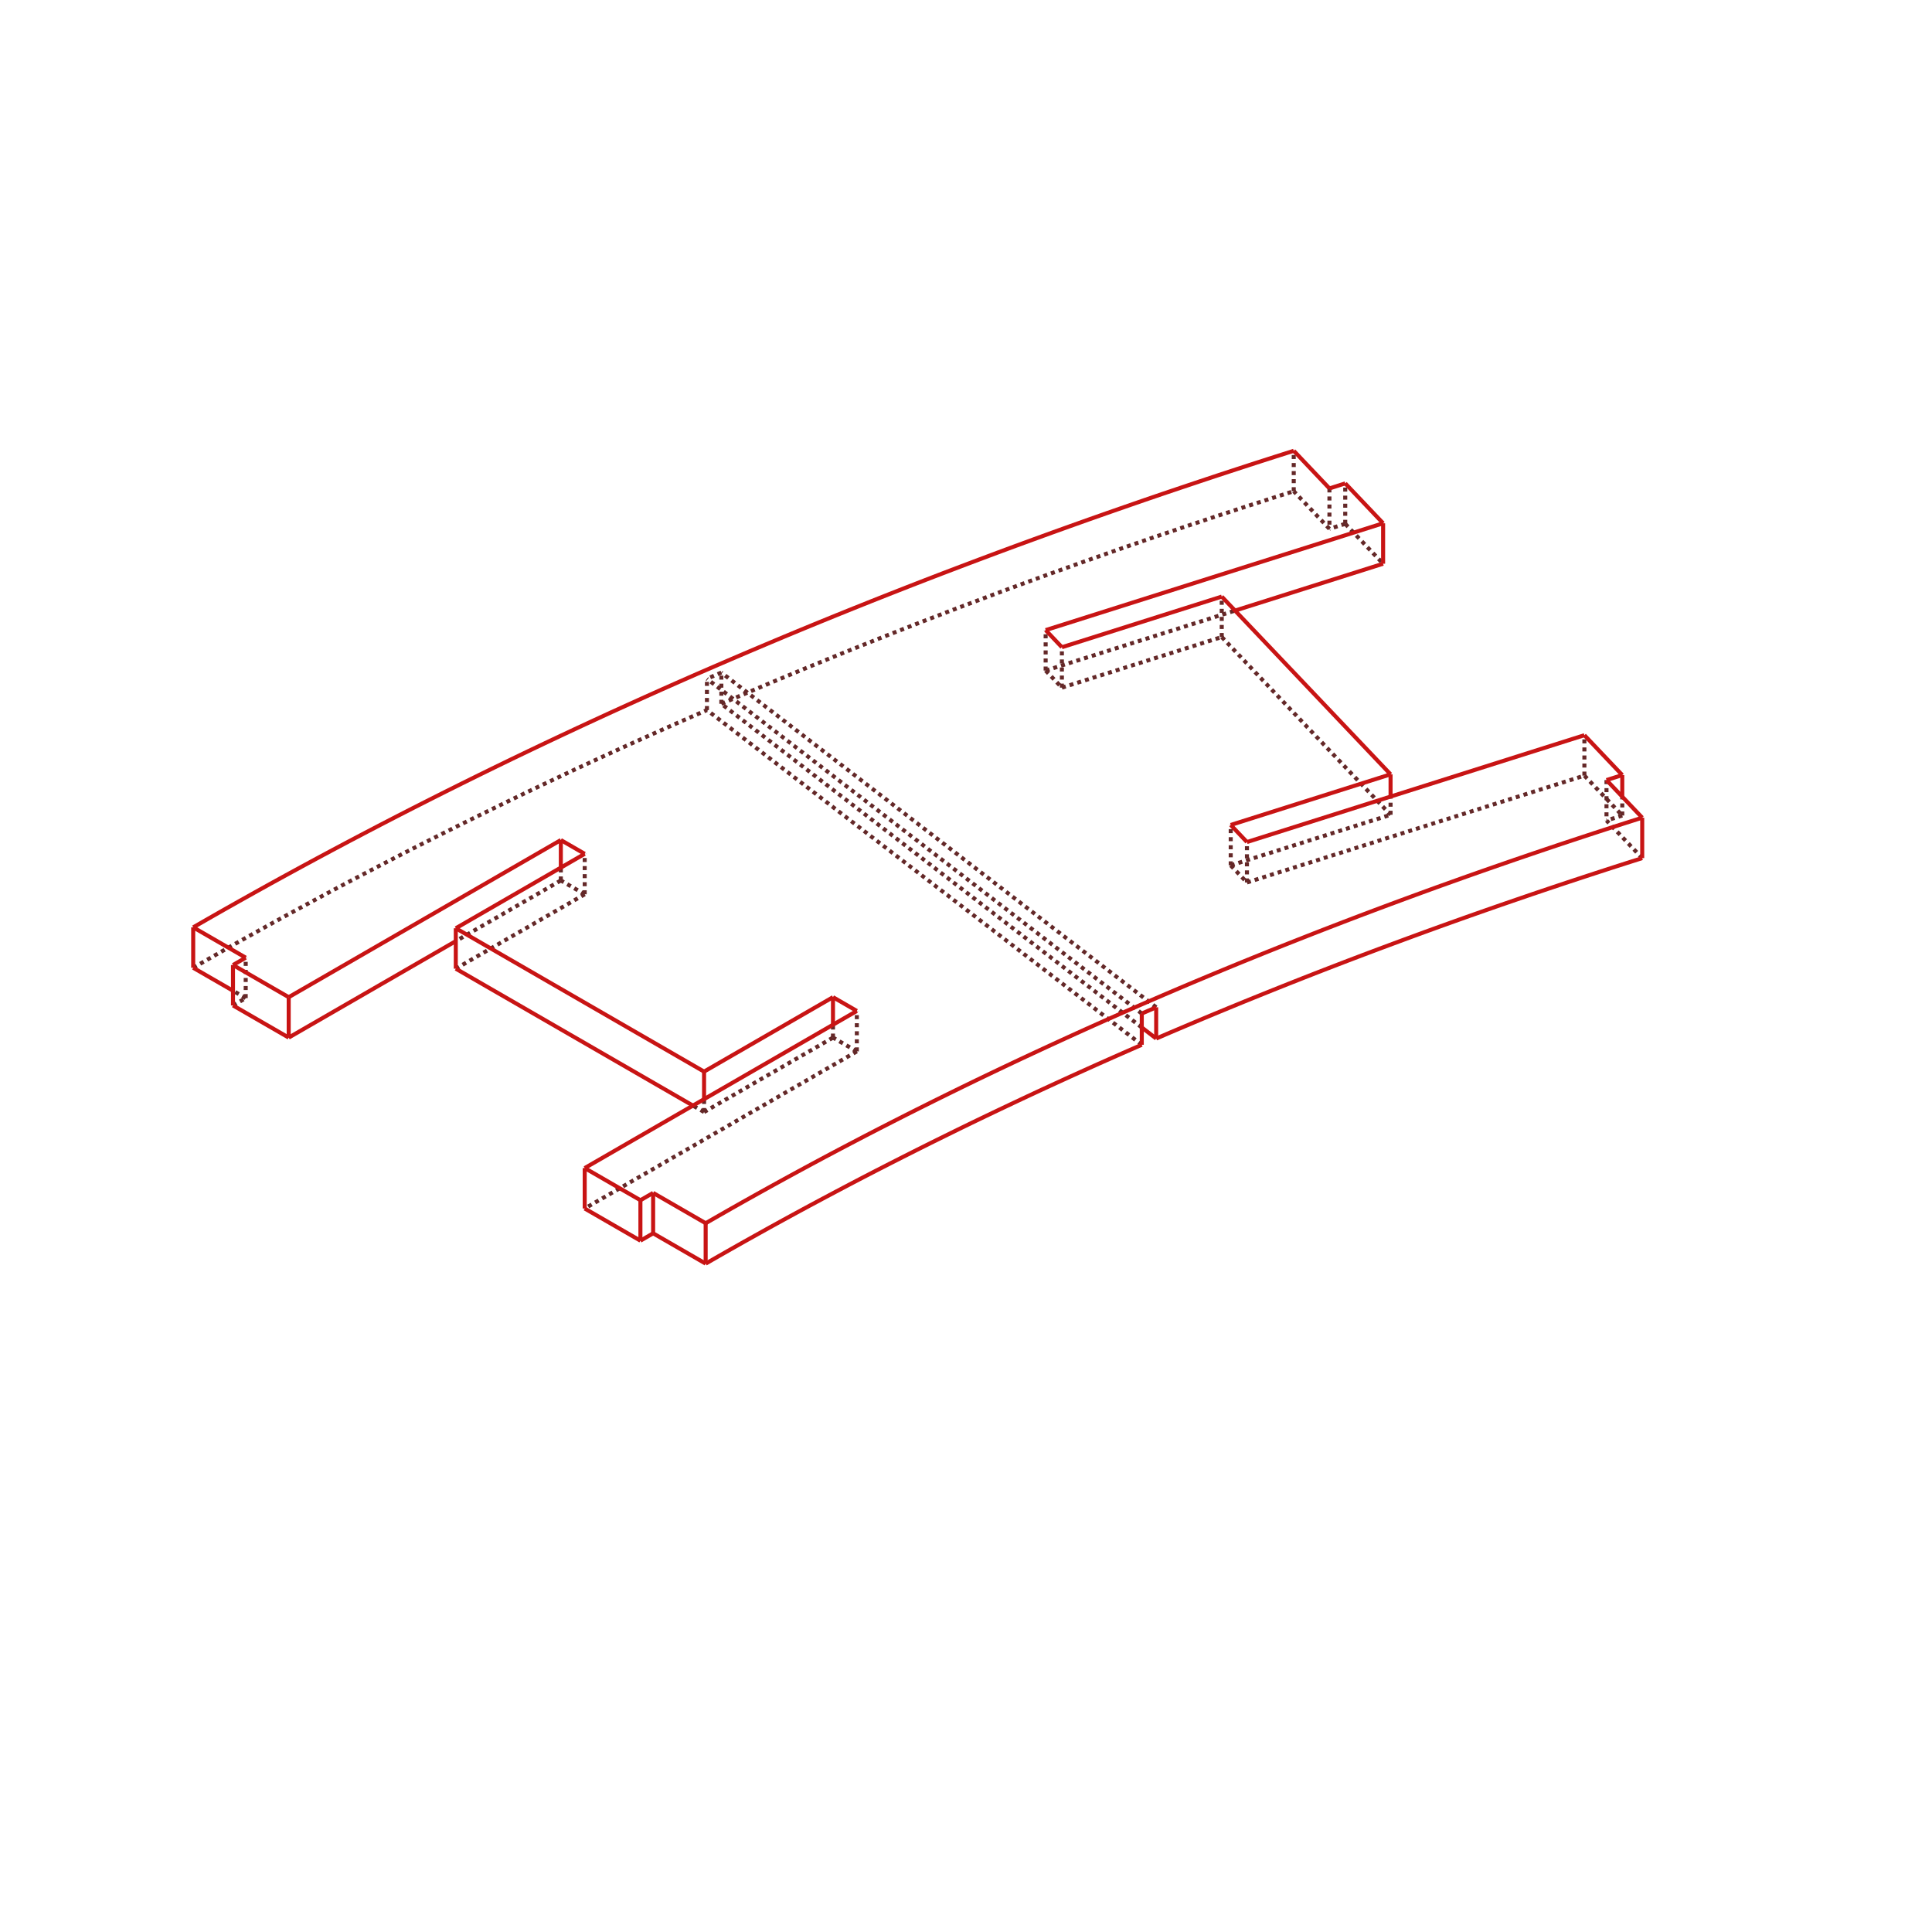
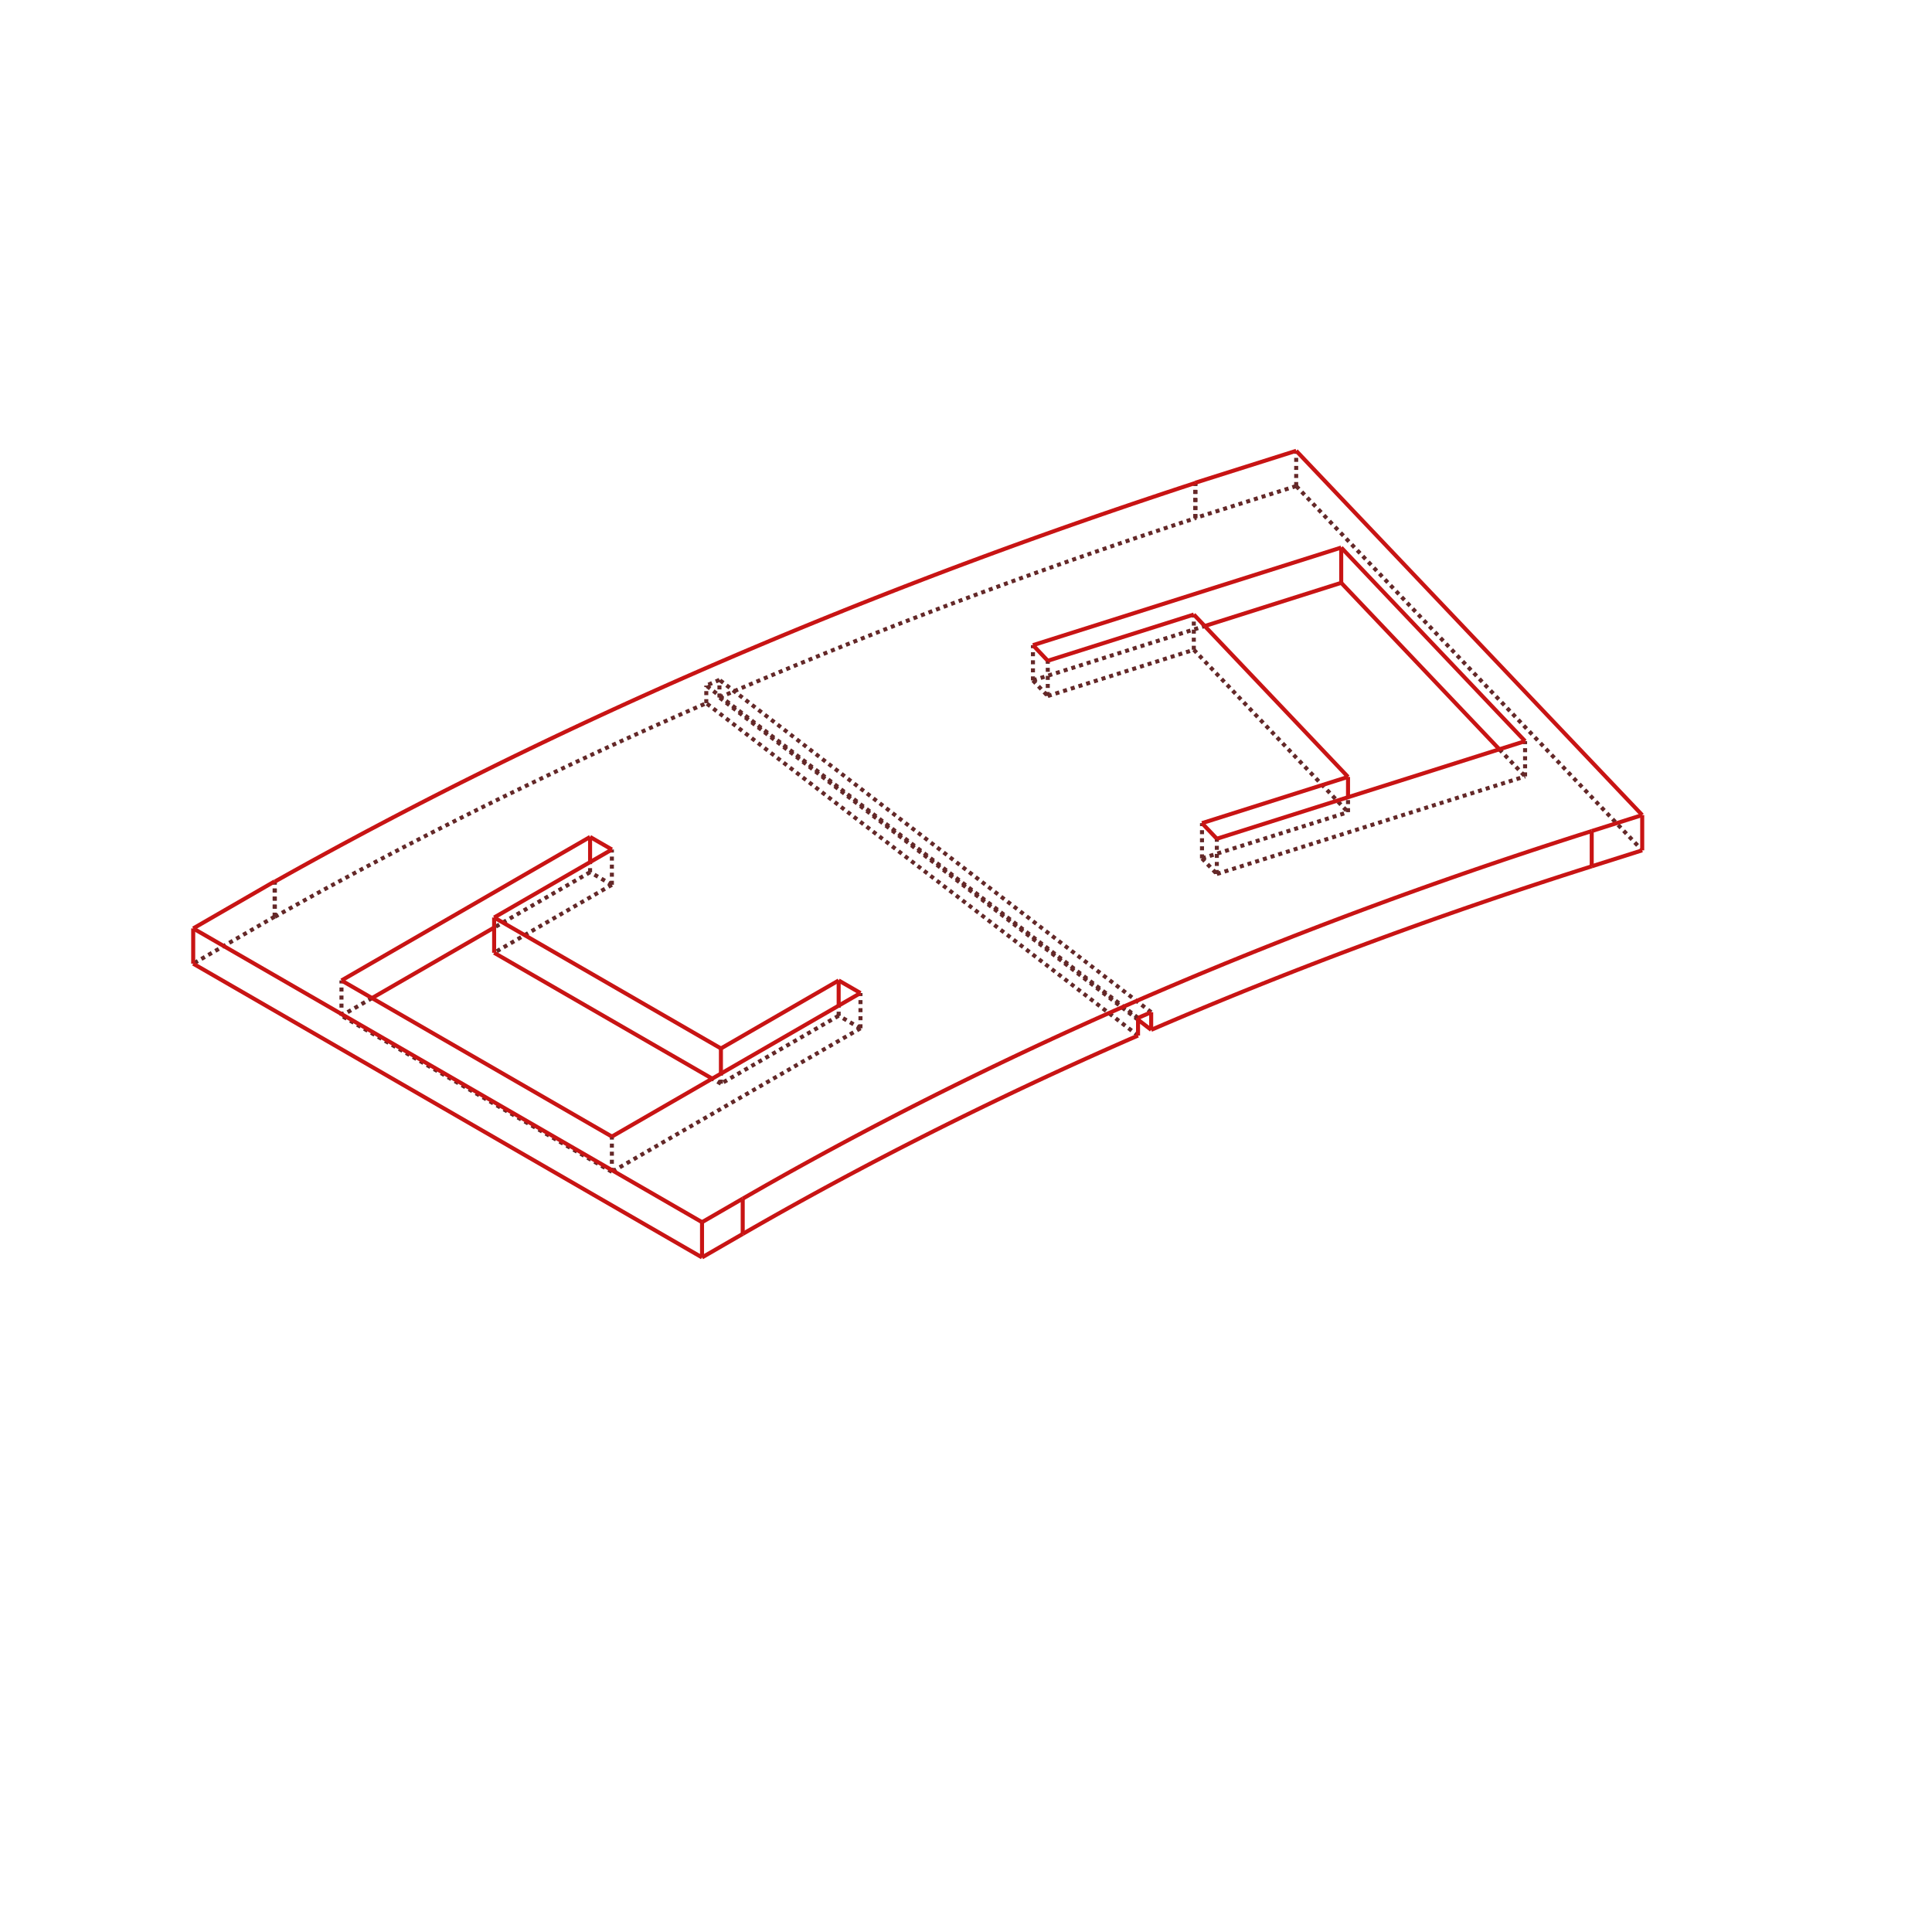
<svg xmlns="http://www.w3.org/2000/svg" width="480.0" height="480.0">
-   <g transform="scale(5.591742, -5.591742)   translate(43.67921,-37.98756)" stroke-width="0.179" fill="none">
-     <g stroke="rgb(100,40,40)" fill="none" stroke-dasharray="0.179,0.179">
-       <path d="M16.091,14.713 L17.774,12.941 " />
-       <path d="M16.091,14.713 L16.091,16.51 " />
-       <path d="M2.78,8.194 L2.78,9.991 " />
-       <path d="M2.78,8.194 L11.194,10.858 " />
-       <path d="M28.4,1.754 L27.699,1.532 " />
-       <path d="M29.286,-0.139 L27.699,1.532 " />
-       <path d="M7.051,-7.663 L-11.629,6.717 " />
-       <path d="M-11.629,6.717 L-10.87,7.042 L-10.109,7.366 L-9.345,7.688 L-8.579,8.008 L-7.81,8.327 L-7.039,8.643 L-6.266,8.957 L-5.49,9.269 L-4.712,9.58 L-3.931,9.888 L-3.148,10.194 L-2.363,10.499 L-1.576,10.801 L-0.786,11.101 L0.006,11.4 L0.8,11.696 L1.597,11.991 L2.396,12.283 L3.196,12.573 L4,12.862 L4.805,13.148 L5.612,13.432 L6.422,13.715 L7.234,13.995 L8.048,14.273 L8.864,14.549 L9.682,14.823 L10.502,15.095 L11.324,15.365 L12.148,15.632 L12.974,15.898 L13.803,16.162 " />
-       <path d="M15.389,14.491 L13.803,16.162 " />
-       <path d="M16.091,14.713 L15.389,14.491 " />
-       <path d="M2.78,8.194 L3.502,7.435 " />
-       <path d="M3.502,7.435 L10.604,9.684 " />
-       <path d="M10.604,9.684 L18.105,1.786 " />
-       <path d="M11.003,-0.462 L18.105,1.786 " />
-       <path d="M11.003,-0.462 L11.724,-1.221 " />
-       <path d="M11.724,-1.221 L26.717,3.526 " />
-       <path d="M26.717,3.526 L28.4,1.754 " />
-       <path d="M15.389,16.287 L15.389,14.491 " />
-       <path d="M27.699,3.328 L27.699,1.532 " />
-       <path d="M28.4,1.754 L28.4,2.59 " />
-       <path d="M-5.609,-8.727 L-5.609,-6.93 " />
-       <path d="M-5.609,-8.727 L-17.7,-15.708 " />
-       <path d="M-6.669,-8.114 L-6.669,-7.543 " />
-       <path d="M-5.609,-8.727 L-6.669,-8.114 " />
-       <path d="M-6.669,-8.114 L-12.397,-11.421 " />
-       <path d="M-12.397,-11.421 L-12.397,-10.85 " />
-       <path d="M-12.397,-11.421 L-12.892,-11.135 " />
-       <path d="M-17.7,-1.746 L-23.428,-5.052 " />
-       <path d="M-17.7,-1.746 L-17.7,0.051 " />
-       <path d="M-18.761,-1.133 L-18.761,-0.562 " />
-       <path d="M-17.7,-1.746 L-18.761,-1.133 " />
-       <path d="M-18.761,-1.133 L-23.428,-3.828 " />
-       <path d="M-33.327,-6.685 L-32.762,-6.359 " />
-       <path d="M-32.762,-6.359 L-32.762,-4.563 " />
-       <path d="M-32.762,-6.359 L-33.327,-6.032 " />
-       <path d="M13.803,16.162 L13.803,17.958 " />
-       <path d="M-11.629,6.717 L-11.629,8.105 " />
-       <path d="M-11.629,8.105 L-12.269,7.828 " />
-       <path d="M-12.269,6.439 L-12.269,7.828 " />
-       <path d="M-35.095,-5.012 L-34.425,-4.626 L-33.752,-4.243 L-33.076,-3.861 L-32.397,-3.481 L-31.715,-3.102 L-31.03,-2.726 L-30.343,-2.351 L-29.653,-1.978 L-28.959,-1.606 L-28.263,-1.236 L-27.565,-0.868 L-26.863,-0.502 L-26.159,-0.138 L-25.452,0.225 L-24.742,0.586 L-24.029,0.945 L-23.314,1.302 L-22.596,1.657 L-21.876,2.011 L-21.152,2.363 L-20.426,2.713 L-19.698,3.061 L-18.966,3.407 L-18.233,3.752 L-17.496,4.094 L-16.757,4.435 L-16.015,4.774 L-15.271,5.111 L-14.524,5.446 L-13.775,5.779 L-13.023,6.11 L-12.269,6.439 " />
-       <path d="M3.502,7.435 L3.502,9.231 " />
-       <path d="M10.604,9.684 L10.604,11.48 " />
-       <path d="M18.105,1.786 L18.105,2.595 " />
-       <path d="M11.003,-0.462 L11.003,1.334 " />
-       <path d="M11.724,-1.221 L11.724,0.575 " />
-       <path d="M26.717,3.526 L26.717,5.322 " />
-       <path d="M7.691,-6.768 L-11.629,8.105 " />
-       <path d="M7.051,-8.433 L-12.269,6.439 " />
-       <path d="M7.051,-7.045 L-12.269,7.828 " />
+   <g transform="scale(5.107923, -5.107923)   translate(48.10136,-41.25809)" stroke-width="0.196" fill="none">
+     <g stroke="rgb(100,40,40)" fill="none" stroke-dasharray="0.196,0.196">
+       <path d="M14.945,17.617 L14.945,19.331 " />
+       <path d="M14.945,17.617 L31.775,-0.101 " />
+       <path d="M14.945,17.617 L10.035,16.062 " />
+       <path d="M10.035,16.062 L10.035,17.765 " />
+       <path d="M7.252,-8.341 L-13.108,7.332 " />
+       <path d="M10.035,16.062 L10.044,16.053 " />
+       <path d="M-13.108,7.332 L-12.415,7.63 L-11.719,7.926 L-11.022,8.221 L-10.322,8.514 L-9.62,8.806 L-8.917,9.096 L-8.211,9.384 L-7.503,9.671 L-6.794,9.956 L-6.082,10.239 L-5.369,10.521 L-4.653,10.801 L-3.936,11.08 L-3.217,11.356 L-2.495,11.632 L-1.772,11.905 L-1.047,12.177 L-0.321,12.447 L0.408,12.716 L1.138,12.983 L1.871,13.248 L2.605,13.511 L3.341,13.773 L4.079,14.033 L4.818,14.292 L5.559,14.548 L6.303,14.804 L7.047,15.057 L7.794,15.308 L8.542,15.558 L9.292,15.807 L10.044,16.053 " />
+       <path d="M2.141,8.163 L10.495,10.808 " />
+       <path d="M2.141,8.163 L2.862,7.404 " />
+       <path d="M2.862,7.404 L9.965,9.653 " />
+       <path d="M9.965,9.653 L17.466,1.755 " />
+       <path d="M10.363,-0.493 L17.466,1.755 " />
+       <path d="M10.363,-0.493 L11.085,-1.253 " />
+       <path d="M11.085,-1.253 L26.078,3.495 " />
+       <path d="M24.826,4.813 L26.078,3.495 " />
+       <path d="M10.044,16.053 L10.044,17.768 " />
+       <path d="M-34.732,-3.335 L-34.732,-1.621 " />
+       <path d="M-13.108,7.332 L-13.108,8.19 " />
+       <path d="M-13.108,8.19 L-13.748,7.912 " />
+       <path d="M-13.748,7.055 L-13.748,7.912 " />
+       <path d="M-34.732,-3.335 L-34.111,-2.988 L-33.489,-2.642 L-32.864,-2.297 L-32.236,-1.953 L-31.606,-1.612 L-30.974,-1.271 L-30.34,-0.932 L-29.703,-0.595 L-29.064,-0.259 L-28.423,0.076 L-27.779,0.409 L-27.133,0.741 L-26.485,1.071 L-25.834,1.4 L-25.181,1.727 L-24.526,2.053 L-23.869,2.377 L-23.209,2.699 L-22.548,3.02 L-21.884,3.34 L-21.218,3.658 L-20.549,3.975 L-19.879,4.29 L-19.206,4.603 L-18.531,4.915 L-17.854,5.226 L-17.175,5.534 L-16.494,5.842 L-15.811,6.147 L-15.125,6.452 L-14.438,6.754 L-13.748,7.055 " />
+       <path d="M-34.744,-3.328 L-34.744,-1.613 " />
+       <path d="M-34.744,-3.328 L-38.704,-5.614 " />
+       <path d="M-34.732,-3.335 L-34.744,-3.328 " />
+       <path d="M2.141,8.163 L2.141,9.878 " />
+       <path d="M2.862,7.404 L2.862,9.119 " />
+       <path d="M9.965,9.653 L9.965,11.367 " />
+       <path d="M17.466,1.755 L17.466,2.482 " />
+       <path d="M10.363,-0.493 L10.363,1.221 " />
+       <path d="M11.085,-1.253 L11.085,0.462 " />
+       <path d="M26.078,3.495 L26.078,5.209 " />
+       <path d="M-19.4,-1.164 L-19.4,-0.674 " />
+       <path d="M-18.34,-1.777 L-19.4,-1.164 " />
+       <path d="M-18.34,-1.777 L-18.34,-0.062 " />
+       <path d="M-18.34,-1.777 L-24.067,-5.084 " />
+       <path d="M-31.492,-8.145 L-31.492,-6.431 " />
+       <path d="M-19.4,-1.164 L-24.067,-3.859 " />
+       <path d="M-30.007,-7.288 L-31.492,-8.145 " />
+       <path d="M-13.036,-11.452 L-13.036,-10.962 " />
+       <path d="M-13.036,-11.452 L-13.46,-11.207 " />
+       <path d="M-18.34,-15.739 L-18.34,-14.024 " />
+       <path d="M-18.34,-15.739 L-31.492,-8.145 " />
+       <path d="M-7.309,-8.145 L-13.036,-11.452 " />
+       <path d="M-7.309,-8.145 L-7.309,-7.655 " />
+       <path d="M-6.248,-8.758 L-6.248,-7.043 " />
+       <path d="M-6.248,-8.758 L-18.34,-15.739 " />
+       <path d="M-6.248,-8.758 L-7.309,-8.145 " />
+       <path d="M7.892,-7.976 L-13.108,8.19 " />
+       <path d="M7.252,-9.111 L-13.748,7.055 " />
+       <path d="M7.252,-8.253 L-13.748,7.912 " />
    </g>
    <g stroke="rgb(200,20,20)" fill="none">
-       <path d="M16.091,16.51 L17.774,14.738 " />
-       <path d="M17.774,12.941 L17.774,14.738 " />
-       <path d="M28.4,3.55 L27.699,3.328 " />
-       <path d="M27.699,3.328 L29.286,1.657 " />
-       <path d="M-12.326,-16.361 L-11.748,-16.029 L-11.168,-15.698 L-10.585,-15.369 L-9.999,-15.041 L-9.411,-14.715 L-8.821,-14.39 L-8.228,-14.067 L-7.632,-13.745 L-7.035,-13.425 L-6.434,-13.107 L-5.831,-12.79 L-5.226,-12.474 L-4.618,-12.16 L-4.008,-11.848 L-3.396,-11.537 L-2.781,-11.228 L-2.164,-10.92 L-1.544,-10.614 L-0.922,-10.309 L-0.298,-10.006 L0.329,-9.705 L0.958,-9.405 L1.589,-9.107 L2.222,-8.811 L2.858,-8.516 L3.496,-8.223 L4.136,-7.931 L4.779,-7.641 L5.423,-7.353 L6.07,-7.066 L6.719,-6.781 L7.371,-6.498 L8.024,-6.216 L8.68,-5.936 L9.337,-5.658 L9.997,-5.382 L10.659,-5.107 L11.323,-4.833 L11.99,-4.562 L12.658,-4.292 L13.328,-4.024 L14.001,-3.758 L14.675,-3.493 L15.352,-3.23 L16.03,-2.969 L16.711,-2.709 L17.393,-2.452 L18.077,-2.196 L18.764,-1.942 L19.452,-1.689 L20.142,-1.438 L20.835,-1.19 L21.529,-0.942 L22.225,-0.697 L22.923,-0.454 L23.622,-0.212 L24.324,0.028 L25.027,0.266 L25.733,0.503 L26.44,0.737 L27.148,0.97 L27.859,1.201 L28.571,1.43 L29.286,1.657 " />
-       <path d="M-14.66,-15.014 L-12.326,-16.361 " />
-       <path d="M-15.225,-15.34 L-14.66,-15.014 " />
-       <path d="M-15.225,-15.34 L-17.7,-13.911 " />
-       <path d="M-5.609,-6.93 L-17.7,-13.911 " />
-       <path d="M-5.609,-6.93 L-6.669,-6.318 " />
-       <path d="M-6.669,-6.318 L-12.397,-9.625 " />
-       <path d="M-12.397,-9.625 L-23.428,-3.256 " />
-       <path d="M-17.7,0.051 L-23.428,-3.256 " />
-       <path d="M-17.7,0.051 L-18.761,0.663 " />
-       <path d="M-18.761,0.663 L-30.852,-6.318 " />
-       <path d="M-30.852,-6.318 L-33.327,-4.889 " />
-       <path d="M-33.327,-4.889 L-32.762,-4.563 " />
-       <path d="M-35.095,-3.215 L-32.762,-4.563 " />
-       <path d="M-35.095,-3.215 L-34.416,-2.825 L-33.734,-2.436 L-33.049,-2.05 L-32.361,-1.665 L-31.67,-1.281 L-30.976,-0.9 L-30.279,-0.52 L-29.579,-0.142 L-28.877,0.234 L-28.171,0.609 L-27.463,0.981 L-26.752,1.352 L-26.038,1.721 L-25.321,2.088 L-24.601,2.453 L-23.878,2.817 L-23.153,3.178 L-22.425,3.538 L-21.694,3.896 L-20.961,4.252 L-20.224,4.606 L-19.485,4.958 L-18.744,5.308 L-17.999,5.657 L-17.252,6.003 L-16.503,6.348 L-15.75,6.69 L-14.995,7.031 L-14.238,7.37 L-13.477,7.707 L-12.715,8.042 L-11.949,8.374 L-11.181,8.705 L-10.411,9.034 L-9.638,9.361 L-8.863,9.687 L-8.085,10.01 L-7.304,10.331 L-6.522,10.65 L-5.736,10.967 L-4.949,11.282 L-4.158,11.595 L-3.366,11.906 L-2.571,12.215 L-1.774,12.522 L-0.974,12.826 L-0.172,13.129 L0.632,13.43 L1.439,13.729 L2.248,14.025 L3.059,14.32 L3.872,14.612 L4.688,14.903 L5.506,15.191 L6.326,15.477 L7.148,15.762 L7.972,16.044 L8.799,16.323 L9.628,16.601 L10.458,16.877 L11.291,17.15 L12.126,17.422 L12.964,17.691 L13.803,17.958 " />
-       <path d="M13.803,17.958 L15.389,16.287 " />
-       <path d="M16.091,16.51 L15.389,16.287 " />
-       <path d="M2.78,9.991 L17.774,14.738 " />
-       <path d="M2.78,9.991 L3.502,9.231 " />
-       <path d="M3.502,9.231 L10.604,11.48 " />
-       <path d="M10.604,11.48 L18.105,3.583 " />
-       <path d="M11.003,1.334 L18.105,3.583 " />
-       <path d="M11.003,1.334 L11.724,0.575 " />
-       <path d="M11.724,0.575 L26.717,5.322 " />
-       <path d="M26.717,5.322 L28.4,3.55 " />
-       <path d="M11.194,10.858 L17.774,12.941 " />
-       <path d="M7.691,-8.156 L8.335,-7.879 L8.982,-7.605 L9.631,-7.331 L10.281,-7.06 L10.934,-6.79 L11.589,-6.521 L12.246,-6.255 L12.904,-5.99 L13.565,-5.726 L14.228,-5.464 L14.893,-5.204 L15.559,-4.946 L16.228,-4.689 L16.899,-4.434 L17.571,-4.181 L18.246,-3.93 L18.922,-3.68 L19.6,-3.431 L20.28,-3.185 L20.962,-2.94 L21.646,-2.697 L22.332,-2.456 L23.019,-2.216 L23.708,-1.979 L24.399,-1.742 L25.092,-1.508 L25.787,-1.275 L26.483,-1.045 L27.181,-0.816 L27.881,-0.588 L28.582,-0.363 L29.286,-0.139 " />
-       <path d="M7.691,-8.156 L7.051,-7.663 " />
-       <path d="M28.4,2.59 L28.4,3.55 " />
-       <path d="M29.286,1.657 L29.286,-0.139 " />
-       <path d="M-12.326,-16.361 L-12.326,-18.157 " />
-       <path d="M-12.326,-18.157 L-11.757,-17.83 L-11.186,-17.505 L-10.612,-17.18 L-10.035,-16.858 L-9.457,-16.536 L-8.875,-16.216 L-8.292,-15.898 L-7.706,-15.581 L-7.117,-15.266 L-6.526,-14.952 L-5.933,-14.639 L-5.338,-14.328 L-4.74,-14.019 L-4.139,-13.711 L-3.537,-13.405 L-2.932,-13.1 L-2.325,-12.796 L-1.715,-12.495 L-1.104,-12.194 L-0.49,-11.895 L0.127,-11.598 L0.745,-11.303 L1.366,-11.009 L1.989,-10.716 L2.614,-10.425 L3.241,-10.136 L3.871,-9.848 L4.503,-9.562 L5.136,-9.277 L5.773,-8.994 L6.411,-8.713 L7.051,-8.433 " />
-       <path d="M7.051,-7.045 L7.051,-8.433 " />
-       <path d="M7.051,-7.045 L7.691,-6.768 " />
-       <path d="M7.691,-6.768 L7.691,-8.156 " />
-       <path d="M-14.66,-16.81 L-14.66,-15.014 " />
-       <path d="M-12.326,-18.157 L-14.66,-16.81 " />
-       <path d="M-15.225,-17.137 L-14.66,-16.81 " />
-       <path d="M-15.225,-17.137 L-15.225,-15.34 " />
-       <path d="M-17.7,-15.708 L-17.7,-13.911 " />
-       <path d="M-15.225,-17.137 L-17.7,-15.708 " />
-       <path d="M-6.669,-7.543 L-6.669,-6.318 " />
-       <path d="M-12.397,-10.85 L-12.397,-9.625 " />
-       <path d="M-23.428,-5.052 L-23.428,-3.256 " />
-       <path d="M-12.892,-11.135 L-23.428,-5.052 " />
-       <path d="M-18.761,-0.562 L-18.761,0.663 " />
-       <path d="M-30.852,-8.114 L-30.852,-6.318 " />
-       <path d="M-23.428,-3.828 L-30.852,-8.114 " />
-       <path d="M-33.327,-6.685 L-33.327,-4.889 " />
-       <path d="M-30.852,-8.114 L-33.327,-6.685 " />
-       <path d="M-35.095,-5.012 L-35.095,-3.215 " />
-       <path d="M-33.327,-6.032 L-35.095,-5.012 " />
-       <path d="M18.105,2.595 L18.105,3.583 " />
+       <path d="M14.945,19.331 L31.775,1.613 " />
+       <path d="M31.775,-0.101 L31.775,1.613 " />
+       <path d="M10.035,17.777 L14.945,19.331 " />
+       <path d="M10.035,17.765 L10.035,17.777 " />
+       <path d="M31.775,1.613 L29.319,0.836 " />
+       <path d="M-11.976,-17.045 L-11.402,-16.716 L-10.826,-16.387 L-10.248,-16.061 L-9.666,-15.735 L-9.083,-15.412 L-8.497,-15.09 L-7.908,-14.769 L-7.317,-14.45 L-6.724,-14.132 L-6.128,-13.816 L-5.53,-13.501 L-4.929,-13.188 L-4.326,-12.876 L-3.721,-12.566 L-3.113,-12.258 L-2.503,-11.951 L-1.89,-11.646 L-1.275,-11.342 L-0.658,-11.04 L-0.039,-10.739 L0.583,-10.44 L1.207,-10.143 L1.834,-9.847 L2.462,-9.553 L3.093,-9.26 L3.726,-8.969 L4.362,-8.68 L4.999,-8.392 L5.639,-8.106 L6.281,-7.821 L6.925,-7.539 L7.571,-7.257 L8.22,-6.978 L8.871,-6.7 L9.523,-6.424 L10.178,-6.149 L10.835,-5.877 L11.494,-5.605 L12.155,-5.336 L12.818,-5.068 L13.484,-4.802 L14.151,-4.538 L14.82,-4.275 L15.492,-4.014 L16.165,-3.755 L16.84,-3.498 L17.517,-3.242 L18.197,-2.988 L18.878,-2.736 L19.561,-2.485 L20.246,-2.236 L20.933,-1.989 L21.622,-1.744 L22.312,-1.501 L23.005,-1.259 L23.699,-1.019 L24.396,-0.781 L25.094,-0.544 L25.794,-0.31 L26.495,-0.077 L27.199,0.154 L27.904,0.383 L28.611,0.611 L29.319,0.836 " />
+       <path d="M-13.955,-18.188 L-11.976,-17.045 " />
+       <path d="M10.035,17.777 L10.044,17.768 " />
+       <path d="M-13.955,-18.188 L-38.704,-3.9 " />
+       <path d="M-34.732,-1.621 L-34.102,-1.268 L-33.471,-0.917 L-32.836,-0.567 L-32.2,-0.219 L-31.561,0.128 L-30.919,0.473 L-30.276,0.817 L-29.629,1.159 L-28.981,1.5 L-28.33,1.839 L-27.676,2.177 L-27.021,2.513 L-26.362,2.848 L-25.702,3.181 L-25.039,3.512 L-24.374,3.842 L-23.707,4.171 L-23.037,4.498 L-22.365,4.823 L-21.691,5.147 L-21.015,5.469 L-20.336,5.79 L-19.655,6.109 L-18.972,6.426 L-18.287,6.742 L-17.599,7.057 L-16.91,7.369 L-16.218,7.68 L-15.524,7.99 L-14.827,8.298 L-14.129,8.604 L-13.429,8.908 L-12.726,9.211 L-12.021,9.513 L-11.314,9.812 L-10.605,10.11 L-9.894,10.407 L-9.181,10.702 L-8.466,10.995 L-7.749,11.286 L-7.03,11.576 L-6.309,11.864 L-5.586,12.15 L-4.86,12.435 L-4.133,12.718 L-3.404,12.999 L-2.673,13.279 L-1.94,13.557 L-1.205,13.833 L-0.468,14.107 L0.271,14.38 L1.012,14.651 L1.754,14.92 L2.499,15.188 L3.245,15.454 L3.993,15.718 L4.743,15.98 L5.495,16.241 L6.249,16.5 L7.004,16.757 L7.762,17.012 L8.521,17.266 L9.281,17.518 L10.044,17.768 " />
+       <path d="M-34.744,-1.613 L-38.704,-3.9 " />
+       <path d="M-34.732,-1.621 L-34.744,-1.613 " />
+       <path d="M2.141,9.878 L17.135,14.625 " />
+       <path d="M2.141,9.878 L2.862,9.119 " />
+       <path d="M2.862,9.119 L9.965,11.367 " />
+       <path d="M9.965,11.367 L17.466,3.47 " />
+       <path d="M10.363,1.221 L17.466,3.47 " />
+       <path d="M10.363,1.221 L11.085,0.462 " />
+       <path d="M11.085,0.462 L26.078,5.209 " />
+       <path d="M17.135,14.625 L26.078,5.209 " />
+       <path d="M-18.34,-0.062 L-19.4,0.55 " />
+       <path d="M-18.34,-0.062 L-24.067,-3.369 " />
+       <path d="M-19.4,0.55 L-31.492,-6.431 " />
+       <path d="M-13.036,-9.738 L-24.067,-3.369 " />
+       <path d="M-18.34,-14.024 L-31.492,-6.431 " />
+       <path d="M-7.309,-6.431 L-13.036,-9.738 " />
+       <path d="M-6.248,-7.043 L-18.34,-14.024 " />
+       <path d="M-6.248,-7.043 L-7.309,-6.431 " />
+       <path d="M31.775,-0.101 L29.319,-0.879 " />
+       <path d="M29.319,0.836 L29.319,-0.879 " />
+       <path d="M7.892,-8.834 L8.531,-8.559 L9.173,-8.286 L9.816,-8.015 L10.462,-7.746 L11.11,-7.478 L11.759,-7.212 L12.411,-6.947 L13.065,-6.684 L13.721,-6.423 L14.378,-6.163 L15.038,-5.905 L15.699,-5.649 L16.363,-5.394 L17.028,-5.141 L17.696,-4.89 L18.365,-4.64 L19.036,-4.392 L19.709,-4.146 L20.384,-3.901 L21.06,-3.658 L21.739,-3.417 L22.419,-3.178 L23.101,-2.94 L23.785,-2.704 L24.471,-2.47 L25.158,-2.237 L25.848,-2.006 L26.539,-1.777 L27.231,-1.55 L27.926,-1.324 L28.622,-1.101 L29.319,-0.879 " />
+       <path d="M7.892,-8.834 L7.252,-8.341 " />
+       <path d="M10.495,10.808 L17.135,12.91 " />
+       <path d="M17.135,12.91 L24.826,4.813 " />
+       <path d="M-11.976,-17.045 L-11.976,-18.76 " />
+       <path d="M-11.976,-18.76 L-11.411,-18.435 L-10.844,-18.112 L-10.274,-17.79 L-9.702,-17.47 L-9.128,-17.151 L-8.551,-16.834 L-7.972,-16.518 L-7.391,-16.204 L-6.807,-15.891 L-6.22,-15.579 L-5.632,-15.269 L-5.041,-14.961 L-4.448,-14.653 L-3.852,-14.348 L-3.254,-14.044 L-2.654,-13.741 L-2.051,-13.44 L-1.447,-13.141 L-0.84,-12.843 L-0.23,-12.546 L0.381,-12.252 L0.995,-11.958 L1.611,-11.666 L2.229,-11.376 L2.849,-11.087 L3.472,-10.8 L4.096,-10.515 L4.723,-10.231 L5.352,-9.948 L5.983,-9.668 L6.616,-9.388 L7.252,-9.111 " />
+       <path d="M7.252,-8.253 L7.252,-9.111 " />
+       <path d="M7.252,-8.253 L7.892,-7.976 " />
+       <path d="M7.892,-7.976 L7.892,-8.834 " />
+       <path d="M-13.955,-19.903 L-11.976,-18.76 " />
+       <path d="M-13.955,-19.903 L-13.955,-18.188 " />
+       <path d="M-38.704,-5.614 L-38.704,-3.9 " />
+       <path d="M-13.955,-19.903 L-38.704,-5.614 " />
+       <path d="M17.135,12.91 L17.135,14.625 " />
+       <path d="M17.466,2.482 L17.466,3.47 " />
+       <path d="M-19.4,-0.674 L-19.4,0.55 " />
+       <path d="M-24.067,-5.084 L-24.067,-3.369 " />
+       <path d="M-24.067,-3.859 L-30.007,-7.288 " />
+       <path d="M-13.036,-10.962 L-13.036,-9.738 " />
+       <path d="M-13.46,-11.207 L-24.067,-5.084 " />
+       <path d="M-7.309,-7.655 L-7.309,-6.431 " />
    </g>
  </g>
</svg>
